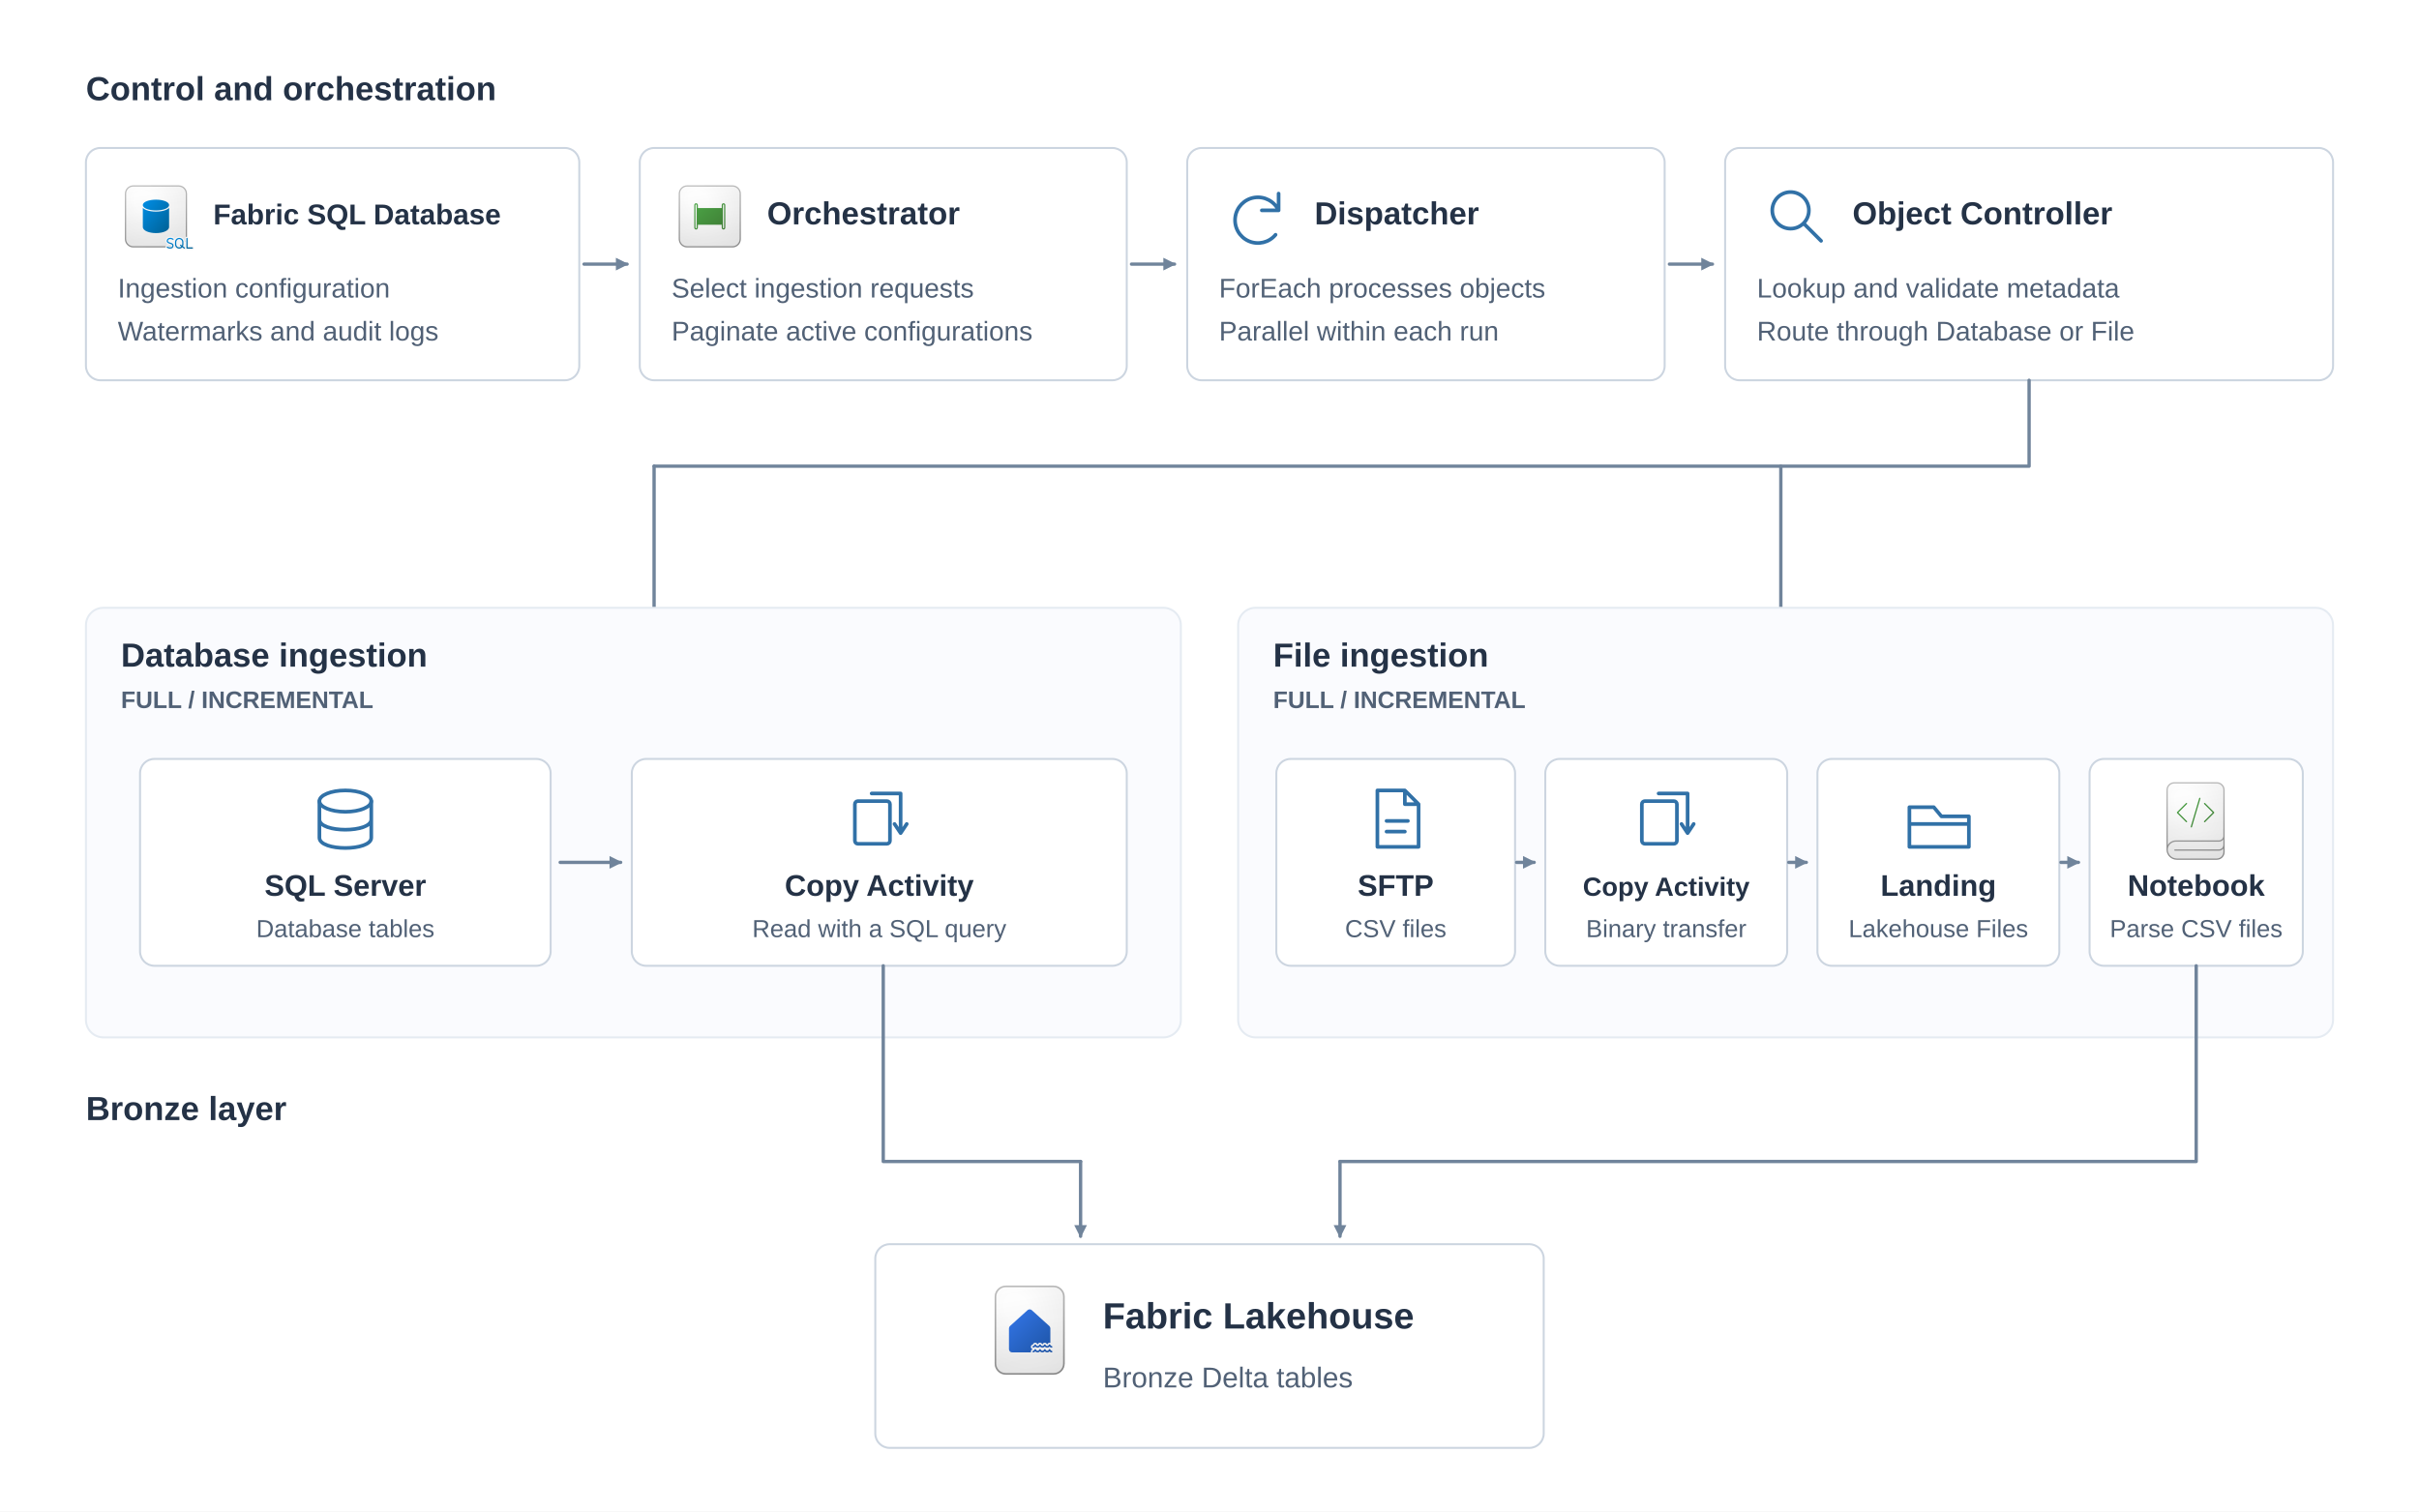
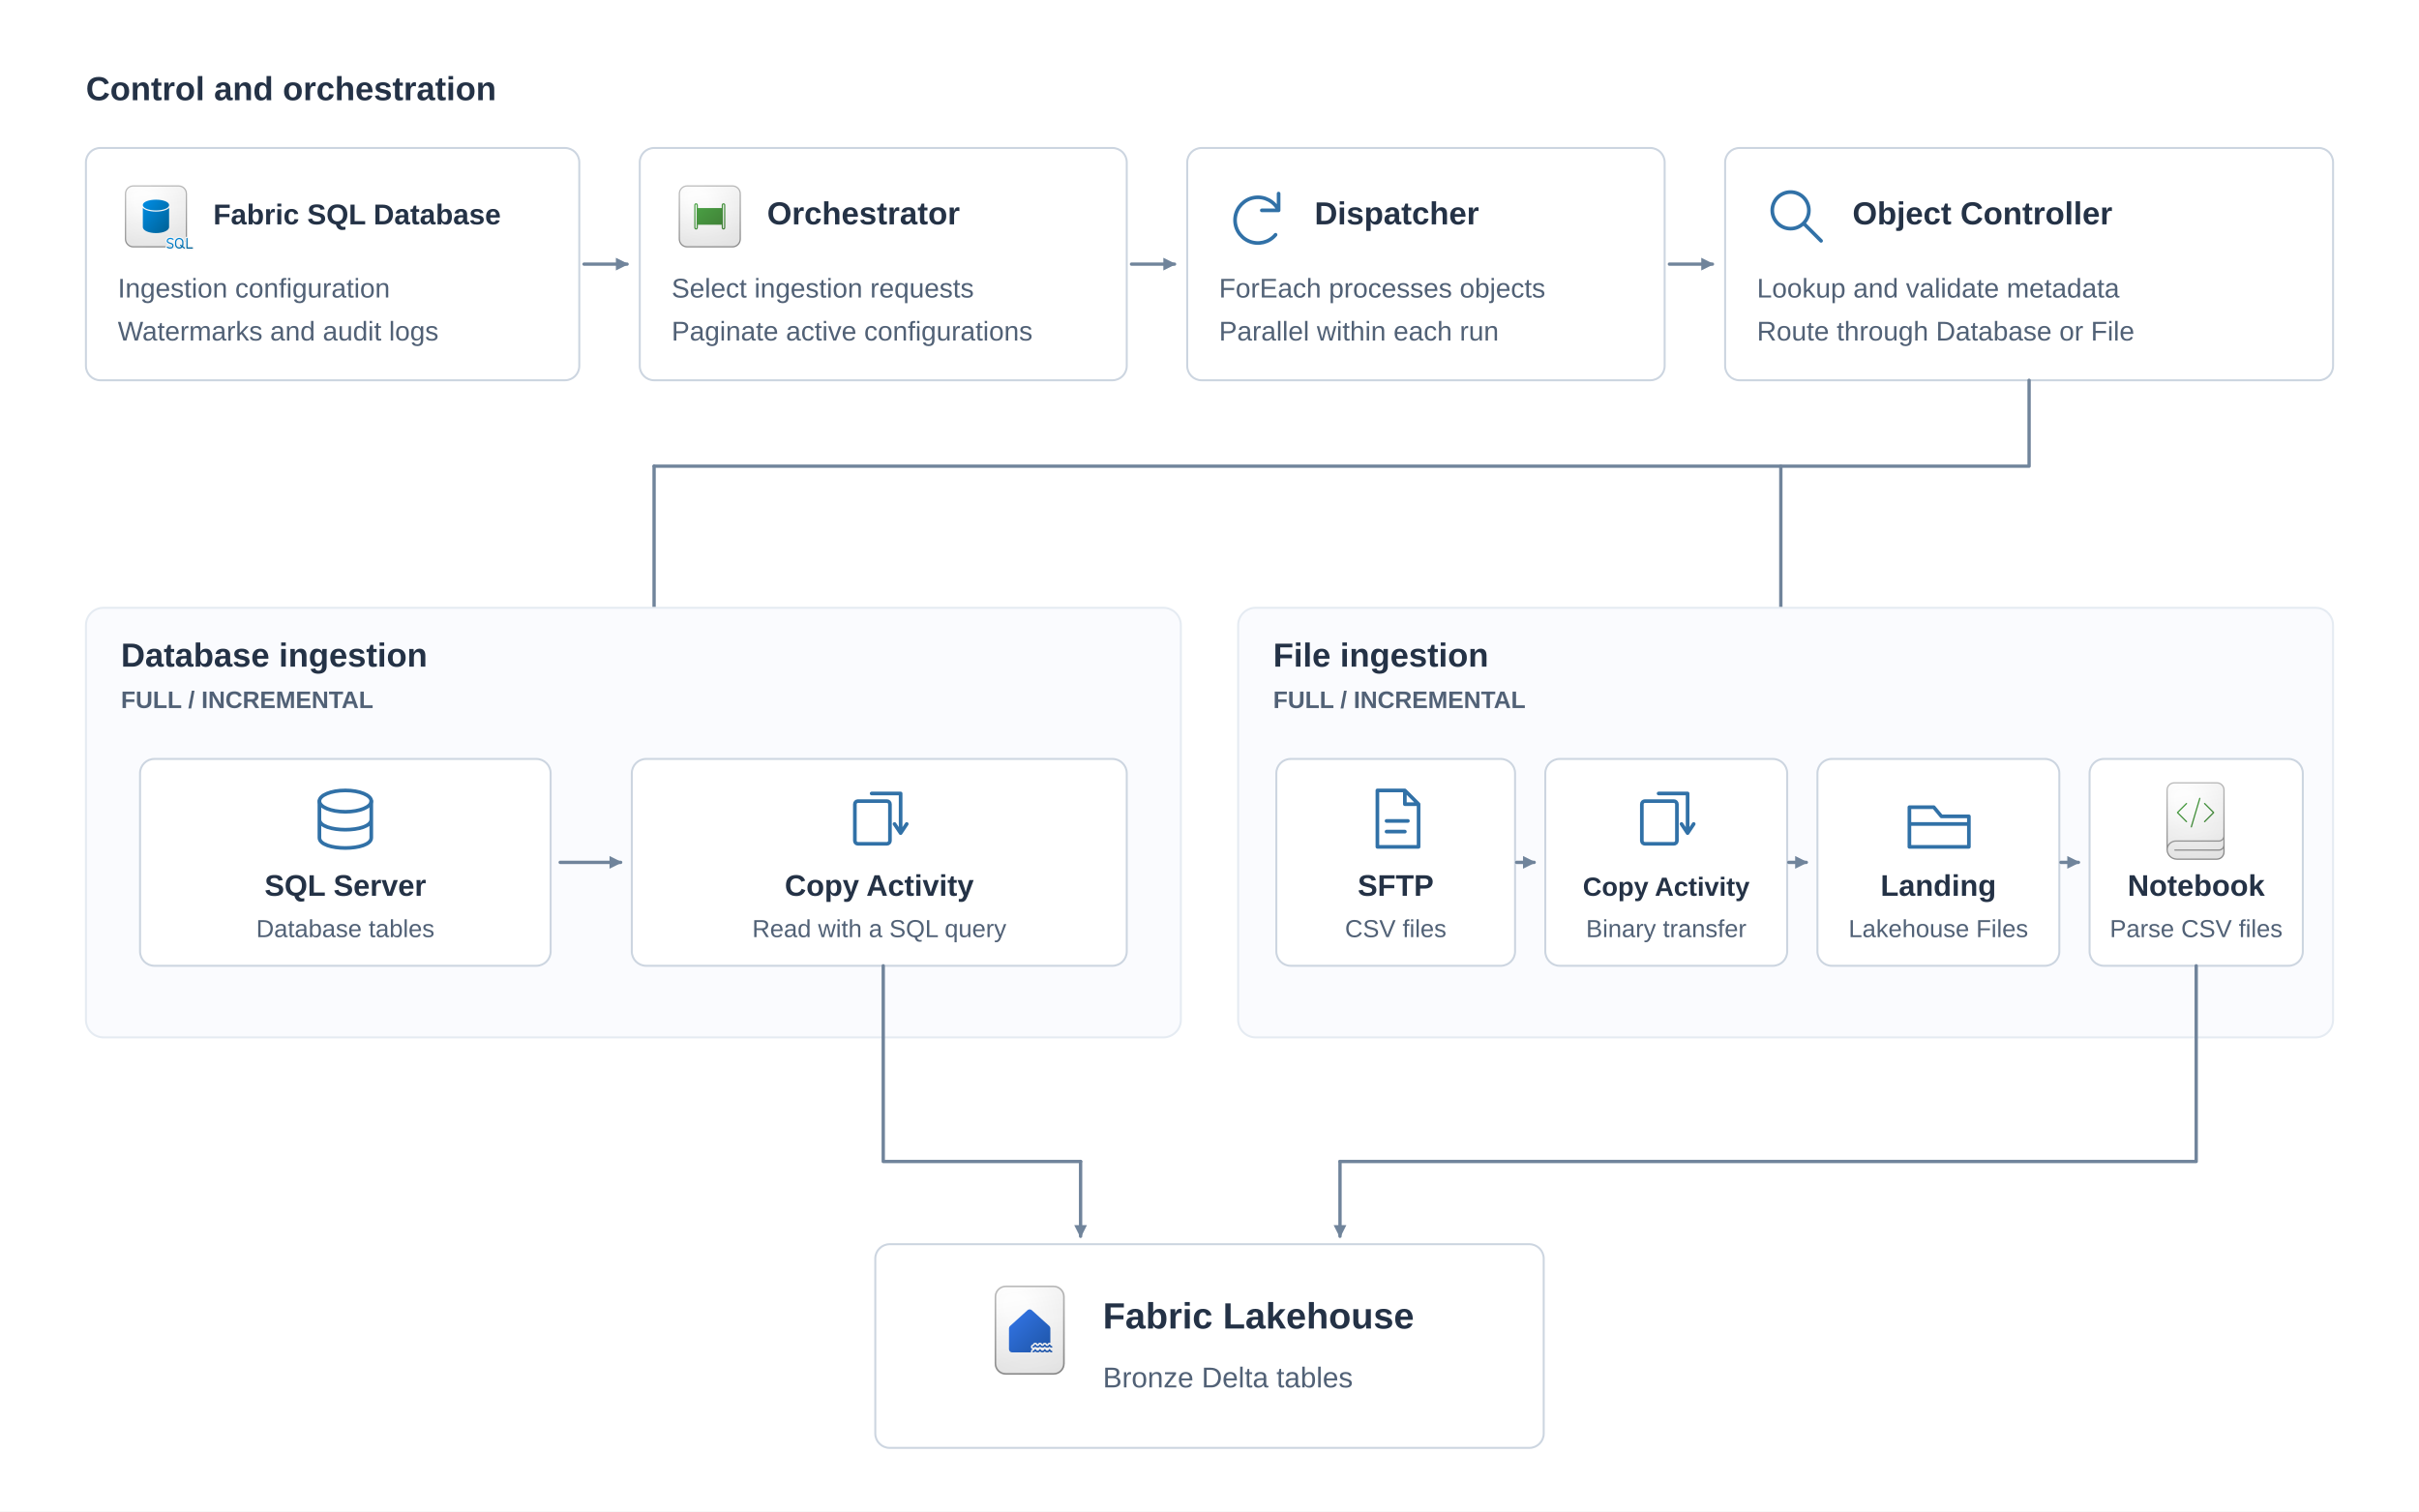
<svg xmlns="http://www.w3.org/2000/svg" width="1520" height="950" viewBox="0 0 1520 950" role="img" aria-labelledby="architecture-title architecture-description">
  <defs>
    <marker id="arrow" markerWidth="8" markerHeight="8" refX="7" refY="4" orient="auto" markerUnits="userSpaceOnUse">
      <path d="M0 0 L8 4 L0 8 Z" fill="#70849B" />
    </marker>
  </defs>
  <rect x="0" y="0" width="1520" height="950" fill="#FFFFFF" />
  <text x="54" y="63" font-family="Segoe UI, Arial, sans-serif" font-size="21" font-weight="650" fill="#243246">Control and orchestration</text>
  <rect x="54" y="93" width="310" height="146" rx="9" fill="#fff" stroke="#CCD5E0" stroke-width="1.25" />
  <svg x="74" y="112" width="48" height="48" viewBox="0 0 64 64" aria-hidden="true">
    <path fill="url(#i736854-a)" d="M6 13a7 7 0 0 1 7-7h38a7 7 0 0 1 7 7v38a7 7 0 0 1-7 7H13a7 7 0 0 1-7-7z" />
    <path fill="url(#i736854-b)" fill-opacity=".2" d="M6 13a7 7 0 0 1 7-7h38a7 7 0 0 1 7 7v38a7 7 0 0 1-7 7H13a7 7 0 0 1-7-7z" />
    <path fill="url(#i736854-c)" fill-rule="evenodd" d="M51 7H13a6 6 0 0 0-6 6v38a6 6 0 0 0 6 6h38a6 6 0 0 0 6-6V13a6 6 0 0 0-6-6M13 6a7 7 0 0 0-7 7v38a7 7 0 0 0 7 7h38a7 7 0 0 0 7-7V13a7 7 0 0 0-7-7z" clip-rule="evenodd" />
    <path fill="#F5F5F5" d="M43.59 60a4.83 4.83 0 0 1-3.03-1.09 1.505 1.505 0 0 1-.21-2.11 1.5 1.5 0 0 1 2.11-.21c.33.27.74.41 1.17.41h.16c.94 0 .94-.19.94-.5 0-.21-.82-.44-1.09-.51l-.13-.04c-.87-.24-3.5-.98-3.5-3.44.04-.59.17-1.06.4-1.52.23-.44.54-.83.92-1.14.7-.59 1.64-.9 2.7-.9 1.16 0 2.36.39 3.2 1.03.32.243.513.592.57.961q.23-.33.52-.621c.82-.82 1.98-1.28 3.18-1.28s2.37.47 3.18 1.28a4.47 4.47 0 0 1 1.297 2.72 1 1 0 0 1 .523.26v-2.8c0-.83.67-1.5 1.5-1.5s1.5.67 1.5 1.5V57h3c.83 0 1.5.67 1.5 1.5s-.67 1.5-1.5 1.5H58c-.41 0-.78-.163-1.051-.429a1.5 1.5 0 0 1-1.109.489c-.33 0-.64-.1-.9-.3l-.81-.61c-.76.55-1.67.85-2.63.85a4.47 4.47 0 0 1-3.737-2h-.302c-.535 1.249-1.788 1.98-3.531 1.98l-.088.004c-.062.002-.142.006-.222.006z" />
    <path fill="url(#i736854-d)" d="M42.59 51.39c.85-.71 2.53-.49 3.4.18.22.17.53.13.7-.09s.13-.53-.09-.7c-1.19-.91-3.39-1.21-4.65-.16a2.65 2.65 0 0 0-.96 1.89c0 1.69 1.92 2.24 2.77 2.47l.13.04c.96.26 1.82.58 1.82 1.47 0 .64-.19 1.49-1.86 1.49a2.82 2.82 0 0 1-2.04-.63.503.503 0 0 0-.7.07c-.17.21-.14.53.07.7.69.56 1.55.86 2.4.86.1 0 .21 0 .31-.01 1.79 0 2.82-.91 2.82-2.49 0-1.73-1.73-2.21-2.56-2.44l-.14-.04c-1.05-.29-2.01-.68-2.02-1.47.01-.22.07-.44.18-.64.1-.2.24-.37.42-.52z" />
    <path fill="url(#i736854-e)" fill-rule="evenodd" d="M54.63 57.03c.23-.48.37-1 .37-1.53v-2c0-.94-.36-1.81-1.03-2.48-1.32-1.32-3.63-1.32-4.95 0-.66.66-1.03 1.54-1.03 2.48v2c0 .92.37 1.82 1.03 2.47S50.56 59 51.49 59s1.81-.36 2.47-1.03a.5.5 0 0 0 .062-.08l.028-.04 1.47 1.1c.09.07.2.1.3.1.15 0 .3-.07.4-.2.17-.22.12-.53-.1-.7l-1.51-1.13zm-1.36.24c-.95.94-2.59.94-3.54 0-.47-.47-.73-1.11-.73-1.77v-2c0-.67.26-1.3.73-1.77s1.1-.73 1.77-.73 1.3.26 1.77.73.73 1.1.73 1.77v2c0 .32-.06.63-.18.92l-.92-.69a.5.5 0 0 0-.7.1c-.17.22-.12.53.1.7l.97.73z" clip-rule="evenodd" />
    <path fill="url(#i736854-f)" d="M58.5 58h4c.28 0 .5.22.5.5s-.22.5-.5.5H58c-.28 0-.5-.22-.5-.5v-8c0-.28.22-.5.5-.5s.5.22.5.5z" />
    <path fill="url(#i736854-g)" d="M21 24.866v16.148h.003c.036.794.426 1.495 1 2.077.601.61 1.439 1.13 2.424 1.553C26.401 45.49 29.085 46 32.02 46s5.61-.509 7.574-1.357c.98-.423 1.814-.943 2.411-1.553.576-.588.964-1.296.994-2.095H43v-16.13a5 5 0 0 1-.345.338c-.721.643-1.676 1.15-2.723 1.545C37.827 27.54 35.022 28 32 28s-5.827-.459-7.932-1.252c-1.047-.395-2.002-.902-2.723-1.545a5 5 0 0 1-.345-.337" />
    <path fill="url(#i736854-h)" d="M43 22.484v.032c-.006.76-.418 1.414-1.01 1.94-.597.533-1.43.986-2.41 1.356C37.612 26.553 34.932 27 32 27s-5.613-.447-7.58-1.188c-.85-.32-1.59-.704-2.16-1.148l-.038-.03a5 5 0 0 1-.212-.177c-.596-.531-1.01-1.19-1.01-1.957a2 2 0 0 1 .019-.282c.087-.647.47-1.21.991-1.675.597-.532 1.43-.985 2.41-1.355C26.388 18.447 29.068 18 32 18s5.613.447 7.58 1.188c.98.37 1.813.823 2.41 1.355q.07.063.138.129c.517.503.867 1.113.872 1.812" />
    <defs>
      <linearGradient id="i736854-a" x1="20.444" x2="27.022" y1="6" y2="58.622" gradientUnits="userSpaceOnUse">
        <stop stop-color="#fff" />
        <stop offset="1" stop-color="#EBEBEB" />
      </linearGradient>
      <linearGradient id="i736854-c" x1="22.792" x2="29.793" y1="6" y2="58.511" gradientUnits="userSpaceOnUse">
        <stop stop-color="#BBB" />
        <stop offset="1" stop-color="#888" />
      </linearGradient>
      <linearGradient id="i736854-d" x1="40.99" x2="47.411" y1="49.955" y2="65.492" gradientUnits="userSpaceOnUse">
        <stop stop-color="#008EE6" />
        <stop offset="1" stop-color="#006094" />
      </linearGradient>
      <linearGradient id="i736854-e" x1="40.99" x2="47.411" y1="49.955" y2="65.492" gradientUnits="userSpaceOnUse">
        <stop stop-color="#008EE6" />
        <stop offset="1" stop-color="#006094" />
      </linearGradient>
      <linearGradient id="i736854-f" x1="40.99" x2="47.411" y1="49.955" y2="65.492" gradientUnits="userSpaceOnUse">
        <stop stop-color="#008EE6" />
        <stop offset="1" stop-color="#006094" />
      </linearGradient>
      <linearGradient id="i736854-g" x1="21" x2="48.205" y1="18" y2="39.375" gradientUnits="userSpaceOnUse">
        <stop stop-color="#008EE6" />
        <stop offset="1" stop-color="#006094" />
      </linearGradient>
      <linearGradient id="i736854-h" x1="21" x2="48.205" y1="18" y2="39.375" gradientUnits="userSpaceOnUse">
        <stop stop-color="#008EE6" />
        <stop offset="1" stop-color="#006094" />
      </linearGradient>
      <radialGradient id="i736854-b" cx="0" cy="0" r="1" gradientTransform="matrix(27.4444 41.16672 -35.62501 23.74995 22.61 19.541)" gradientUnits="userSpaceOnUse">
        <stop offset=".177" stop-color="#fff" />
        <stop offset="1" stop-color="#B8B8B8" />
      </radialGradient>
    </defs>
  </svg>
  <text x="134" y="141" font-family="Segoe UI, Arial, sans-serif" font-size="18" font-weight="650" fill="#243246">Fabric SQL Database</text>
  <text x="74" y="187" font-family="Segoe UI, Arial, sans-serif" font-size="17" font-weight="400" fill="#516176">Ingestion configuration</text>
  <text x="74" y="214" font-family="Segoe UI, Arial, sans-serif" font-size="17" font-weight="400" fill="#516176">Watermarks and audit logs</text>
  <rect x="402" y="93" width="306" height="146" rx="9" fill="#fff" stroke="#CCD5E0" stroke-width="1.25" />
  <svg x="422" y="112" width="48" height="48" viewBox="0 0 64 64" aria-hidden="true">
    <path fill="url(#i096c8c-a)" d="M6 13a7 7 0 0 1 7-7h38a7 7 0 0 1 7 7v38a7 7 0 0 1-7 7H13a7 7 0 0 1-7-7z" />
    <path fill="url(#i096c8c-b)" fill-opacity=".2" d="M6 13a7 7 0 0 1 7-7h38a7 7 0 0 1 7 7v38a7 7 0 0 1-7 7H13a7 7 0 0 1-7-7z" />
    <path fill="url(#i096c8c-c)" fill-rule="evenodd" d="M51 7H13a6 6 0 0 0-6 6v38a6 6 0 0 0 6 6h38a6 6 0 0 0 6-6V13a6 6 0 0 0-6-6M13 6a7 7 0 0 0-7 7v38a7 7 0 0 0 7 7h38a7 7 0 0 0 7-7V13a7 7 0 0 0-7-7z" clip-rule="evenodd" />
    <path fill="url(#i096c8c-d)" fill-rule="evenodd" d="M22 41.5V39h20v2.5a1.5 1.5 0 0 0 3 0v-19a1.5 1.5 0 0 0-3 0V25H22v-2.5a1.5 1.5 0 0 0-3 0v19a1.5 1.5 0 0 0 3 0m-1 0v-19a.5.5 0 0 0-1 0v19a.5.5 0 0 0 1 0m23-19v19a.5.5 0 0 1-1 0v-19a.5.5 0 0 1 1 0" clip-rule="evenodd" />
    <defs>
      <linearGradient id="i096c8c-a" x1="20.444" x2="27.022" y1="6" y2="58.622" gradientUnits="userSpaceOnUse">
        <stop stop-color="#fff" />
        <stop offset="1" stop-color="#EBEBEB" />
      </linearGradient>
      <linearGradient id="i096c8c-c" x1="22.792" x2="29.793" y1="6" y2="58.511" gradientUnits="userSpaceOnUse">
        <stop stop-color="#BBB" />
        <stop offset="1" stop-color="#888" />
      </linearGradient>
      <linearGradient id="i096c8c-d" x1="19" x2="40.697" y1="21" y2="46.641" gradientUnits="userSpaceOnUse">
        <stop stop-color="#4BA446" />
        <stop offset="1" stop-color="#3F7D35" />
      </linearGradient>
      <radialGradient id="i096c8c-b" cx="0" cy="0" r="1" gradientTransform="matrix(27.4444 41.16672 -35.62501 23.74995 22.61 19.541)" gradientUnits="userSpaceOnUse">
        <stop offset=".177" stop-color="#fff" />
        <stop offset="1" stop-color="#B8B8B8" />
      </radialGradient>
    </defs>
  </svg>
  <text x="482" y="141" font-family="Segoe UI, Arial, sans-serif" font-size="20" font-weight="650" fill="#243246">Orchestrator</text>
  <text x="422" y="187" font-family="Segoe UI, Arial, sans-serif" font-size="17" font-weight="400" fill="#516176">Select ingestion requests</text>
  <text x="422" y="214" font-family="Segoe UI, Arial, sans-serif" font-size="17" font-weight="400" fill="#516176">Paginate active configurations</text>
  <rect x="746" y="93" width="300" height="146" rx="9" fill="#fff" stroke="#CCD5E0" stroke-width="1.25" />
  <svg x="767" y="114" width="46" height="46" viewBox="0 0 48 48" aria-hidden="true">
    <g stroke="#3171A7" stroke-width="2.4" stroke-linejoin="round" stroke-linecap="round" fill="none">
      <path d="M38 19a15 15 0 1 0-2 16 M38 19V8 M38 19H27" />
    </g>
  </svg>
  <text x="826" y="141" font-family="Segoe UI, Arial, sans-serif" font-size="20" font-weight="650" fill="#243246">Dispatcher</text>
  <text x="766" y="187" font-family="Segoe UI, Arial, sans-serif" font-size="17" font-weight="400" fill="#516176">ForEach processes objects</text>
  <text x="766" y="214" font-family="Segoe UI, Arial, sans-serif" font-size="17" font-weight="400" fill="#516176">Parallel within each run</text>
  <rect x="1084" y="93" width="382" height="146" rx="9" fill="#fff" stroke="#CCD5E0" stroke-width="1.25" />
  <svg x="1105" y="114" width="46" height="46" viewBox="0 0 48 48" aria-hidden="true">
    <g stroke="#3171A7" stroke-width="2.4" stroke-linejoin="round" stroke-linecap="round" fill="none">
      <circle cx="21" cy="19" r="12" />
      <path d="M30 28l11 11" />
    </g>
  </svg>
  <text x="1164" y="141" font-family="Segoe UI, Arial, sans-serif" font-size="20" font-weight="650" fill="#243246">Object Controller</text>
  <text x="1104" y="187" font-family="Segoe UI, Arial, sans-serif" font-size="17" font-weight="400" fill="#516176">Lookup and validate metadata</text>
  <text x="1104" y="214" font-family="Segoe UI, Arial, sans-serif" font-size="17" font-weight="400" fill="#516176">Route through Database or File</text>
  <path d="M367 166 H394" stroke="#70849B" stroke-width="2.1" stroke-linejoin="round" stroke-linecap="round" fill="none" marker-end="url(#arrow)" />
  <path d="M711 166 H738" stroke="#70849B" stroke-width="2.1" stroke-linejoin="round" stroke-linecap="round" fill="none" marker-end="url(#arrow)" />
  <path d="M1049 166 H1076" stroke="#70849B" stroke-width="2.1" stroke-linejoin="round" stroke-linecap="round" fill="none" marker-end="url(#arrow)" />
  <path d="M1275 239 V293 H411" stroke="#70849B" stroke-width="2.1" stroke-linejoin="round" stroke-linecap="round" fill="none" />
  <path d="M411 293 V398" stroke="#70849B" stroke-width="2.1" stroke-linejoin="round" stroke-linecap="round" fill="none" marker-end="url(#arrow)" />
  <path d="M1119 293 V398" stroke="#70849B" stroke-width="2.1" stroke-linejoin="round" stroke-linecap="round" fill="none" marker-end="url(#arrow)" />
  <rect x="54" y="382" width="688" height="270" rx="11" fill="#FAFBFE" stroke="#E5EBF2" stroke-width="1.25" />
  <rect x="778" y="382" width="688" height="270" rx="11" fill="#FAFBFE" stroke="#E5EBF2" stroke-width="1.25" />
  <text x="76" y="419" font-family="Segoe UI, Arial, sans-serif" font-size="21" font-weight="650" fill="#243246">Database ingestion</text>
  <text x="76" y="445" font-family="Segoe UI, Arial, sans-serif" font-size="15" font-weight="550" fill="#516176">FULL / INCREMENTAL</text>
  <text x="800" y="419" font-family="Segoe UI, Arial, sans-serif" font-size="21" font-weight="650" fill="#243246">File ingestion</text>
  <text x="800" y="445" font-family="Segoe UI, Arial, sans-serif" font-size="15" font-weight="550" fill="#516176">FULL / INCREMENTAL</text>
  <rect x="88" y="477" width="258" height="130" rx="9" fill="#fff" stroke="#CCD5E0" stroke-width="1.25" />
  <svg x="194" y="492" width="46" height="46" viewBox="0 0 48 48" aria-hidden="true">
    <g stroke="#3171A7" stroke-width="2.4" stroke-linejoin="round" stroke-linecap="round" fill="none">
      <ellipse cx="24" cy="12" rx="17" ry="7" />
      <path d="M7 12v24c0 9 34 9 34 0V12 M7 24c0 9 34 9 34 0" />
    </g>
  </svg>
  <text x="217" y="563" font-family="Segoe UI, Arial, sans-serif" font-size="18.7" font-weight="650" fill="#243246" text-anchor="middle">SQL Server</text>
  <text x="217" y="589" font-family="Segoe UI, Arial, sans-serif" font-size="15.5" font-weight="400" fill="#516176" text-anchor="middle">Database tables</text>
  <rect x="397" y="477" width="311" height="130" rx="9" fill="#fff" stroke="#CCD5E0" stroke-width="1.25" />
  <svg x="529.5" y="492" width="46" height="46" viewBox="0 0 48 48" aria-hidden="true">
    <g stroke="#3171A7" stroke-width="2.4" stroke-linejoin="round" stroke-linecap="round" fill="none">
      <rect x="8" y="12" width="23" height="28" rx="2" />
      <path d="M19 7h19v26 M34 27l4 6 4-6" />
    </g>
  </svg>
  <text x="552.5" y="563" font-family="Segoe UI, Arial, sans-serif" font-size="18.7" font-weight="650" fill="#243246" text-anchor="middle">Copy Activity</text>
  <text x="552.5" y="589" font-family="Segoe UI, Arial, sans-serif" font-size="15.5" font-weight="400" fill="#516176" text-anchor="middle">Read with a SQL query</text>
  <path d="M352 542 H390" stroke="#70849B" stroke-width="2.1" stroke-linejoin="round" stroke-linecap="round" fill="none" marker-end="url(#arrow)" />
  <rect x="802" y="477" width="150" height="130" rx="9" fill="#fff" stroke="#CCD5E0" stroke-width="1.25" />
  <svg x="854" y="492" width="46" height="46" viewBox="0 0 48 48" aria-hidden="true">
    <g stroke="#3171A7" stroke-width="2.4" stroke-linejoin="round" stroke-linecap="round" fill="none">
      <path d="M12 5h18l9 9v28H12z M30 5v9h9 M18 25h14 M18 32h12" />
    </g>
  </svg>
  <text x="877" y="563" font-family="Segoe UI, Arial, sans-serif" font-size="18.7" font-weight="650" fill="#243246" text-anchor="middle">SFTP</text>
  <text x="877" y="589" font-family="Segoe UI, Arial, sans-serif" font-size="15.5" font-weight="400" fill="#516176" text-anchor="middle">CSV files</text>
  <rect x="971" y="477" width="152" height="130" rx="9" fill="#fff" stroke="#CCD5E0" stroke-width="1.25" />
  <svg x="1024" y="492" width="46" height="46" viewBox="0 0 48 48" aria-hidden="true">
    <g stroke="#3171A7" stroke-width="2.4" stroke-linejoin="round" stroke-linecap="round" fill="none">
      <rect x="8" y="12" width="23" height="28" rx="2" />
      <path d="M19 7h19v26 M34 27l4 6 4-6" />
    </g>
  </svg>
  <text x="1047" y="563" font-family="Segoe UI, Arial, sans-serif" font-size="16.5" font-weight="650" fill="#243246" text-anchor="middle">Copy Activity</text>
  <text x="1047" y="589" font-family="Segoe UI, Arial, sans-serif" font-size="15.5" font-weight="400" fill="#516176" text-anchor="middle">Binary transfer</text>
  <rect x="1142" y="477" width="152" height="130" rx="9" fill="#fff" stroke="#CCD5E0" stroke-width="1.25" />
  <svg x="1195" y="492" width="46" height="46" viewBox="0 0 48 48" aria-hidden="true">
    <g stroke="#3171A7" stroke-width="2.4" stroke-linejoin="round" stroke-linecap="round" fill="none">
      <path d="M5 16h16l5 6h18v20H5z M5 27h39" />
    </g>
  </svg>
  <text x="1218" y="563" font-family="Segoe UI, Arial, sans-serif" font-size="18.7" font-weight="650" fill="#243246" text-anchor="middle">Landing</text>
  <text x="1218" y="589" font-family="Segoe UI, Arial, sans-serif" font-size="15.5" font-weight="400" fill="#516176" text-anchor="middle">Lakehouse Files</text>
  <rect x="1313" y="477" width="134" height="130" rx="9" fill="#fff" stroke="#CCD5E0" stroke-width="1.25" />
  <svg x="1354" y="490" width="52" height="52" viewBox="0 0 64 64" aria-hidden="true">
    <path fill="url(#i1be9bb-a)" fill-rule="evenodd" d="M13.875 2.5H48.5c2.343 0 4.893 2.759 4.893 5.172v35.73c0 1.479 1.255.442 0 1.348l.348 1.671v8.704l-.348 2.563-3.018 3.5h-35l-4.313-2-1.75-4.563v-2.25s1.143-1.715.348-.88V11.654c0-3.62.7-9.154 4.215-9.154" clip-rule="evenodd" />
    <path fill="url(#i1be9bb-b)" fill-opacity=".2" fill-rule="evenodd" d="M13.875 2.5H48.5c2.343 0 4.893 2.759 4.893 5.172v35.73c0 1.479 1.255.442 0 1.348l.348 1.671v8.704l-.348 2.563-3.018 3.5h-35l-4.313-2-1.75-4.563v-2.25s1.143-1.715.348-.88V11.654c0-3.62.7-9.154 4.215-9.154" clip-rule="evenodd" />
    <path fill="url(#i1be9bb-c)" fill-rule="evenodd" d="M9.006 54.32A8 8 0 0 0 17 62h31a6 6 0 0 0 6-6V8a6 6 0 0 0-6-6H15a6 6 0 0 0-6 6v46q0 .083.002.164L9 54.32zM15 3h33a5 5 0 0 1 5 5v35.5a3.5 3.5 0 0 1-3.5 3.5H16.32A7.32 7.32 0 0 0 10 50.625V8a5 5 0 0 1 5-5m-4.998 51.164A6.32 6.32 0 0 1 16.32 48H49.5a4.5 4.5 0 0 0 3.5-1.671V50.5a3.5 3.5 0 0 1-3.5 3.5h-34a.5.5 0 0 0 0 1h34a4.5 4.5 0 0 0 3.5-1.671V56a5 5 0 0 1-5 5H17a7 7 0 0 1-6.998-6.836" clip-rule="evenodd" />
    <path fill="url(#i1be9bb-d)" d="M34.926 14.02a.5.5 0 0 1 .337.623l-6.534 22a.5.5 0 1 1-.958-.285l6.533-22a.5.5 0 0 1 .622-.337Z" />
    <path fill="url(#i1be9bb-e)" d="M24.854 18.146a.5.5 0 0 0-.708 0l-6.929 6.93a.6.6 0 0 0 0 .848l6.93 6.93a.5.5 0 0 0 .707-.708L18.207 25.5l6.647-6.646a.5.5 0 0 0 0-.708" />
    <path fill="url(#i1be9bb-f)" d="M38.854 32.854a.5.5 0 0 1-.708-.708l6.647-6.646-6.647-6.646a.5.5 0 0 1 .708-.708l6.929 6.93a.6.6 0 0 1 0 .848z" />
    <defs>
      <linearGradient id="i1be9bb-a" x1="21.712" x2="31.364" y1="2.5" y2="61.231" gradientUnits="userSpaceOnUse">
        <stop stop-color="#fff" />
        <stop offset="1" stop-color="#EBEBEB" />
      </linearGradient>
      <linearGradient id="i1be9bb-c" x1="23.531" x2="34.158" y1="2" y2="61.777" gradientUnits="userSpaceOnUse">
        <stop stop-color="#BBB" />
        <stop offset="1" stop-color="#888" />
      </linearGradient>
      <linearGradient id="i1be9bb-d" x1="17.041" x2="39.452" y1="14" y2="42.176" gradientUnits="userSpaceOnUse">
        <stop stop-color="#4BA446" />
        <stop offset="1" stop-color="#3F7D35" />
      </linearGradient>
      <linearGradient id="i1be9bb-e" x1="17.041" x2="39.452" y1="14" y2="42.176" gradientUnits="userSpaceOnUse">
        <stop stop-color="#4BA446" />
        <stop offset="1" stop-color="#3F7D35" />
      </linearGradient>
      <linearGradient id="i1be9bb-f" x1="17.041" x2="39.452" y1="14" y2="42.176" gradientUnits="userSpaceOnUse">
        <stop stop-color="#4BA446" />
        <stop offset="1" stop-color="#3F7D35" />
      </linearGradient>
      <radialGradient id="i1be9bb-b" cx="0" cy="0" r="1" gradientTransform="rotate(63.112 -2.692 28.083)scale(52.0928 39.3979)" gradientUnits="userSpaceOnUse">
        <stop offset=".177" stop-color="#fff" />
        <stop offset="1" stop-color="#B8B8B8" />
      </radialGradient>
    </defs>
  </svg>
  <text x="1380" y="563" font-family="Segoe UI, Arial, sans-serif" font-size="18.7" font-weight="650" fill="#243246" text-anchor="middle">Notebook</text>
  <text x="1380" y="589" font-family="Segoe UI, Arial, sans-serif" font-size="15.5" font-weight="400" fill="#516176" text-anchor="middle">Parse CSV files</text>
  <path d="M953 542 H964" stroke="#70849B" stroke-width="2.1" stroke-linejoin="round" stroke-linecap="round" fill="none" marker-end="url(#arrow)" />
  <path d="M1124 542 H1135" stroke="#70849B" stroke-width="2.1" stroke-linejoin="round" stroke-linecap="round" fill="none" marker-end="url(#arrow)" />
  <path d="M1295 542 H1306" stroke="#70849B" stroke-width="2.1" stroke-linejoin="round" stroke-linecap="round" fill="none" marker-end="url(#arrow)" />
-   <text x="54" y="704" font-family="Segoe UI, Arial, sans-serif" font-size="21" font-weight="650" fill="#243246">Bronze layer</text>
  <rect x="550" y="782" width="420" height="128" rx="9" fill="#fff" stroke="#CCD5E0" stroke-width="1.25" />
  <svg x="615" y="804" width="64" height="64" viewBox="0 0 64 64" aria-hidden="true">
    <path fill="url(#i0b400e-a)" d="M10 11a7 7 0 0 1 7-7h30a7 7 0 0 1 7 7v42a7 7 0 0 1-7 7H17a7 7 0 0 1-7-7z" />
    <path fill="url(#i0b400e-b)" fill-opacity=".2" d="M10 11a7 7 0 0 1 7-7h30a7 7 0 0 1 7 7v42a7 7 0 0 1-7 7H17a7 7 0 0 1-7-7z" />
    <path fill="url(#i0b400e-c)" fill-rule="evenodd" d="M47 5H17a6 6 0 0 0-6 6v42a6 6 0 0 0 6 6h30a6 6 0 0 0 6-6V11a6 6 0 0 0-6-6M17 4a7 7 0 0 0-7 7v42a7 7 0 0 0 7 7h30a7 7 0 0 0 7-7V11a7 7 0 0 0-7-7z" clip-rule="evenodd" />
    <path fill="url(#i0b400e-d)" d="M32.837 46H21a2 2 0 0 1-2-2V30.888a2 2 0 0 1 .659-1.484l11-9.942a2 2 0 0 1 2.683 0l11 9.942A2 2 0 0 1 45 30.888v9.116a1.5 1.5 0 0 0-.5-.084c-.62 0-1.16.36-1.39.93-.01.04-.06.09-.11.13a.4.4 0 0 1-.11-.13 1.49 1.49 0 0 0-1.39-.93 1.49 1.49 0 0 0-1.39.92c-.01.04-.06.09-.11.13a.4.4 0 0 1-.11-.13 1.498 1.498 0 0 0-2.45-.488 1.4 1.4 0 0 0-.33.488c-.01.04-.06.09-.11.13a.4.4 0 0 1-.11-.13c-.23-.56-.76-.93-1.4-.93-.62.01-1.16.38-1.38.96-.04.09-.06.13-.06.13a.7.7 0 0 1-.13.04c-.8.18-1.31.99-1.13 1.79a1.48 1.48 0 0 0 1.266 1.157L34.05 44a.7.7 0 0 1-.13.04A1.505 1.505 0 0 0 32.837 46" />
    <path fill="url(#i0b400e-e)" d="M35.76 42.544a3 3 0 0 1-.23-.207q-.087.099-.188.185c-.281.242-.613.383-.982.466a.5.5 0 1 1-.22-.976c.257-.058.425-.141.55-.249.126-.107.241-.268.344-.533a.5.5 0 0 1 .93-.007c.072.178.22.382.416.538.196.154.41.239.613.239s.422-.085.622-.242c.198-.154.345-.352.418-.524a.499.499 0 0 1 .935 0 1.4 1.4 0 0 0 .412.526c.196.155.409.24.612.24.205 0 .423-.085.623-.242s.35-.359.421-.533l.002-.005a.5.5 0 0 1 .27-.27l.012-.005a.5.5 0 0 1 .36 0l.011.004c.12.05.22.145.272.274a1.4 1.4 0 0 0 .417.538c.196.154.409.239.612.239.205 0 .423-.085.623-.242.202-.157.35-.36.422-.535a.498.498 0 0 1 .82-.162.5.5 0 0 1 .11.17c.102.264.217.425.343.532.125.108.294.191.55.25a.5.5 0 1 1-.22.975c-.368-.083-.7-.224-.982-.466a2 2 0 0 1-.19-.188 3 3 0 0 1-.238.213c-.328.256-.757.453-1.238.453s-.907-.197-1.233-.456a2.4 2.4 0 0 1-.261-.24 2.5 2.5 0 0 1-.267.243c-.33.256-.758.453-1.239.453s-.907-.197-1.233-.456a2.4 2.4 0 0 1-.261-.24 2.5 2.5 0 0 1-.267.243c-.33.256-.758.453-1.238.453-.482 0-.908-.197-1.234-.456Z" />
    <path fill="url(#i0b400e-f)" d="M35.76 45.544a3 3 0 0 1-.23-.207q-.087.099-.188.185c-.281.242-.613.383-.982.466a.5.5 0 1 1-.22-.976c.257-.058.425-.141.55-.249.126-.107.241-.268.344-.533a.5.5 0 0 1 .93-.007c.072.178.22.382.416.538.196.154.41.239.613.239s.422-.085.622-.242c.198-.154.345-.352.418-.524a.499.499 0 0 1 .935 0 1.4 1.4 0 0 0 .412.526c.196.155.409.24.612.24.205 0 .423-.085.623-.242s.35-.359.421-.533l.002-.005a.5.5 0 0 1 .27-.27l.012-.005a.5.5 0 0 1 .36 0l.011.004c.12.05.22.145.272.274a1.4 1.4 0 0 0 .417.538c.196.154.409.239.612.239.205 0 .423-.085.623-.242.202-.157.35-.36.422-.535a.498.498 0 0 1 .82-.162.5.5 0 0 1 .11.17c.102.264.217.425.343.532.125.108.294.191.55.25a.5.5 0 1 1-.22.975c-.368-.083-.7-.224-.982-.466a2 2 0 0 1-.19-.188 3 3 0 0 1-.238.213c-.328.256-.757.453-1.238.453s-.907-.197-1.233-.456a2.4 2.4 0 0 1-.261-.24 2.5 2.5 0 0 1-.267.243c-.33.256-.758.453-1.239.453s-.907-.197-1.233-.456a2.4 2.4 0 0 1-.261-.24 2.5 2.5 0 0 1-.267.243c-.33.256-.758.453-1.238.453-.482 0-.908-.197-1.234-.456Z" />
    <defs>
      <linearGradient id="i0b400e-a" x1="22.222" x2="31.153" y1="4" y2="60.135" gradientUnits="userSpaceOnUse">
        <stop stop-color="#fff" />
        <stop offset="1" stop-color="#EBEBEB" />
      </linearGradient>
      <linearGradient id="i0b400e-c" x1="24.208" x2="33.702" y1="4" y2="59.944" gradientUnits="userSpaceOnUse">
        <stop stop-color="#BBB" />
        <stop offset="1" stop-color="#888" />
      </linearGradient>
      <linearGradient id="i0b400e-d" x1="19" x2="46.053" y1="18.946" y2="46.195" gradientUnits="userSpaceOnUse">
        <stop stop-color="#3477EA" />
        <stop offset="1" stop-color="#1D53A4" />
      </linearGradient>
      <linearGradient id="i0b400e-e" x1="19" x2="46.053" y1="18.946" y2="46.195" gradientUnits="userSpaceOnUse">
        <stop stop-color="#3477EA" />
        <stop offset="1" stop-color="#1D53A4" />
      </linearGradient>
      <linearGradient id="i0b400e-f" x1="19" x2="46.053" y1="18.946" y2="46.195" gradientUnits="userSpaceOnUse">
        <stop stop-color="#3477EA" />
        <stop offset="1" stop-color="#1D53A4" />
      </linearGradient>
      <radialGradient id="i0b400e-b" cx="0" cy="0" r="1" gradientTransform="matrix(23.22222 44.33329 -34.16705 17.89704 24.056 18.583)" gradientUnits="userSpaceOnUse">
        <stop offset=".177" stop-color="#fff" />
        <stop offset="1" stop-color="#B8B8B8" />
      </radialGradient>
    </defs>
  </svg>
  <text x="693" y="835" font-family="Segoe UI, Arial, sans-serif" font-size="23" font-weight="650" fill="#243246">Fabric Lakehouse</text>
  <text x="693" y="872" font-family="Segoe UI, Arial, sans-serif" font-size="18" font-weight="400" fill="#516176">Bronze Delta tables</text>
  <path d="M555 607 V730 H679" stroke="#70849B" stroke-width="2.1" stroke-linejoin="round" stroke-linecap="round" fill="none" />
  <path d="M679 730 V777" stroke="#70849B" stroke-width="2.1" stroke-linejoin="round" stroke-linecap="round" fill="none" marker-end="url(#arrow)" />
  <path d="M1380 607 V730 H842" stroke="#70849B" stroke-width="2.1" stroke-linejoin="round" stroke-linecap="round" fill="none" />
  <path d="M842 730 V777" stroke="#70849B" stroke-width="2.1" stroke-linejoin="round" stroke-linecap="round" fill="none" marker-end="url(#arrow)" />
</svg>
